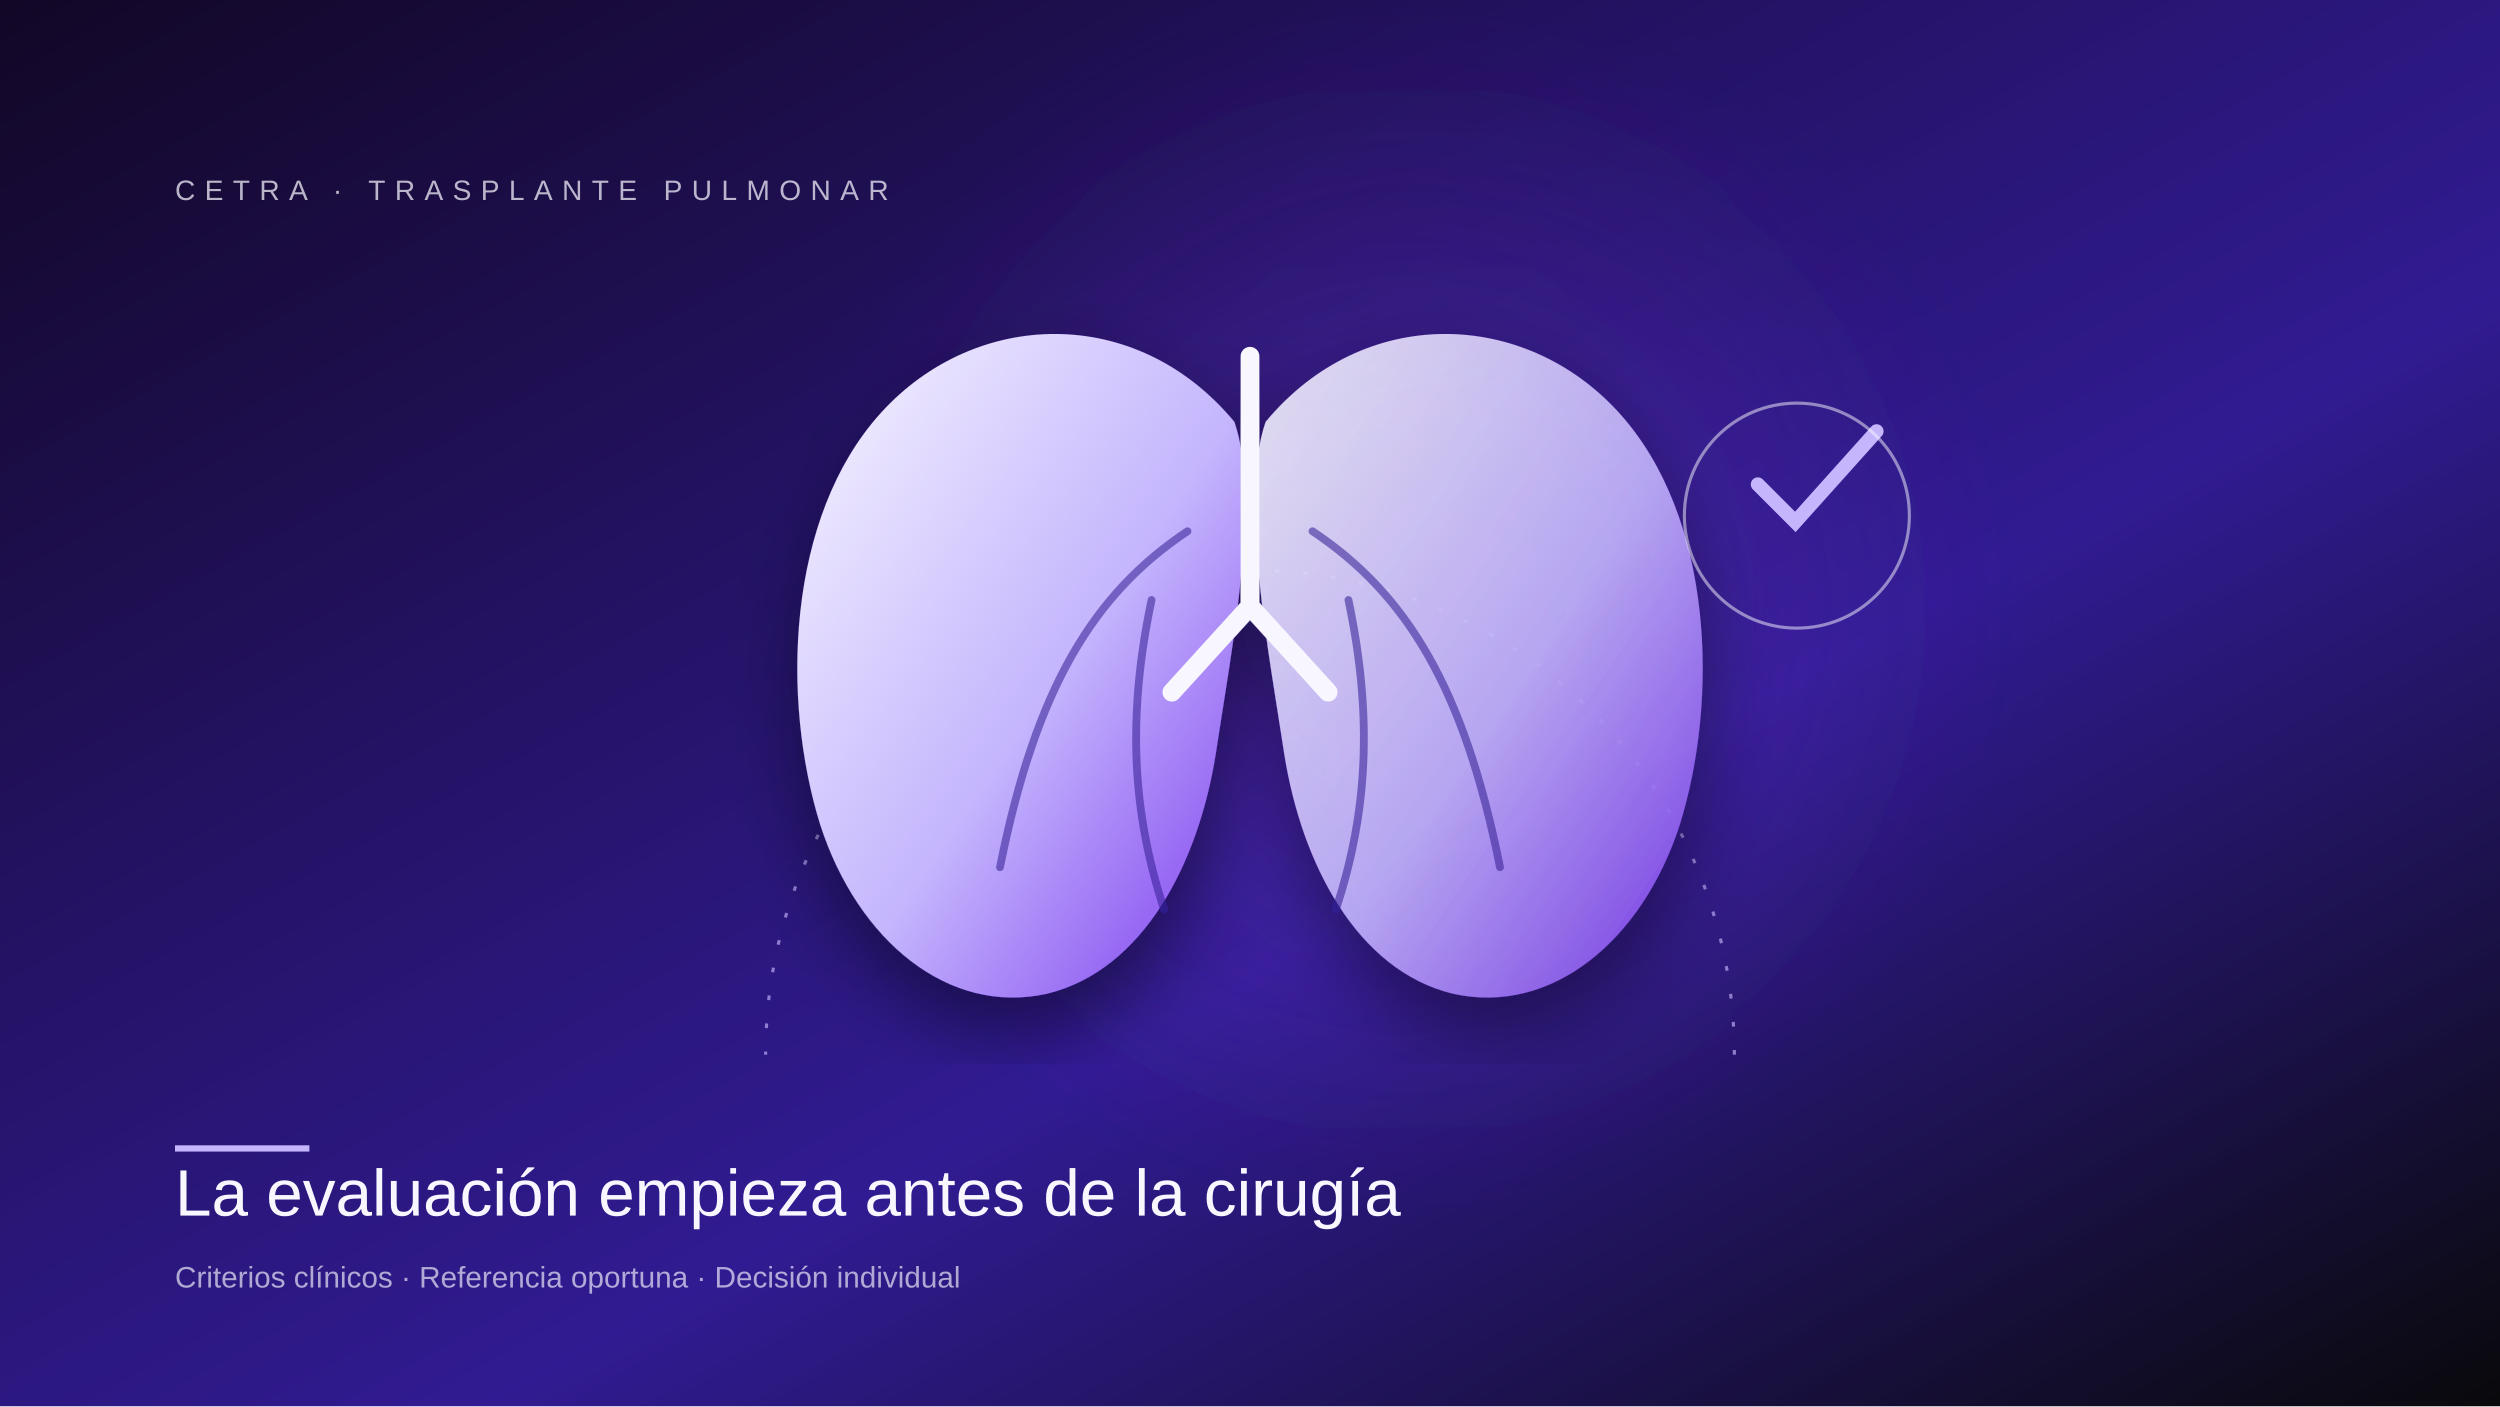
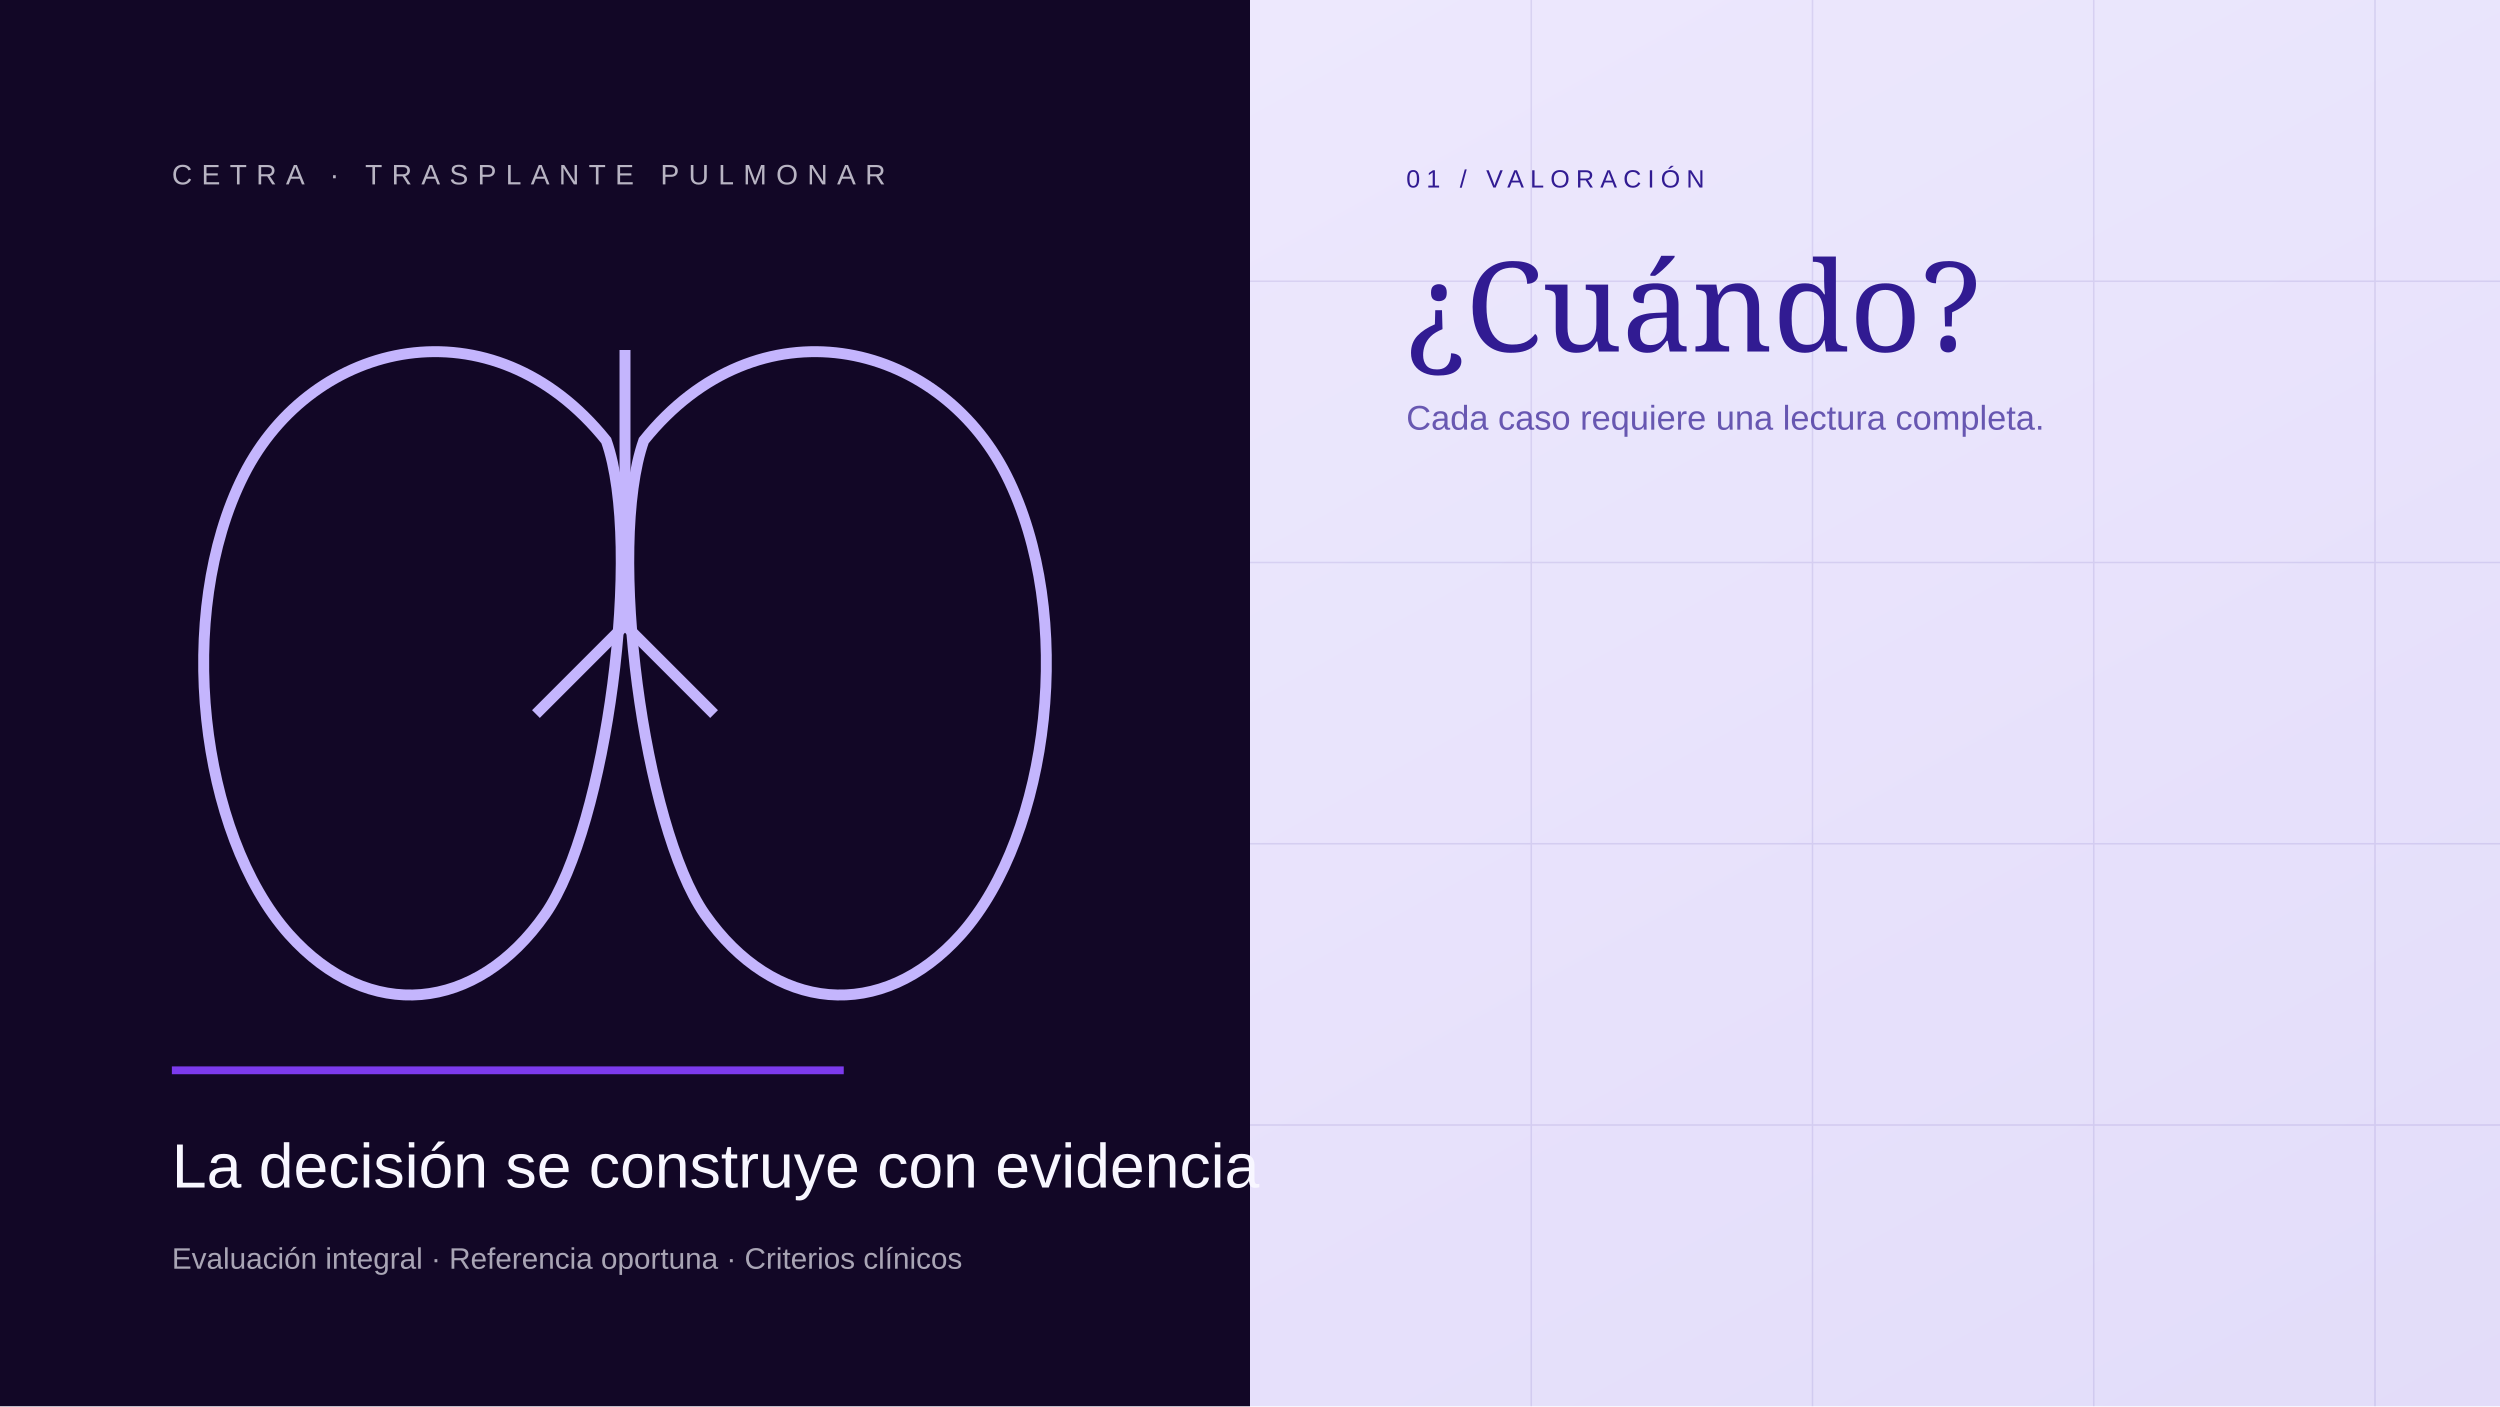
- <svg xmlns="http://www.w3.org/2000/svg" viewBox="0 0 1600 900" role="img" aria-labelledby="title desc">
+ <svg xmlns="http://www.w3.org/2000/svg" viewBox="0 0 1600 900" role="img" aria-labelledby="t d">
  <defs>
-     <linearGradient id="bg" x1="0" y1="0" x2="1" y2="1">
-       <stop stop-color="#120726" />
-       <stop offset=".6" stop-color="#311B92" />
-       <stop offset="1" stop-color="#09090B" />
+     <linearGradient id="g" x1="0" x2="1" y1="0" y2="1">
+       <stop stop-color="#f8f7ff" />
+       <stop offset="1" stop-color="#e8e4f8" />
    </linearGradient>
-     <linearGradient id="lung" x1="0" y1="0" x2="1" y2="1">
-       <stop stop-color="#f8f7ff" />
-       <stop offset=".55" stop-color="#c4b5fd" />
+     <linearGradient id="v" x1="0" x2="1">
+       <stop stop-color="#311B92" />
      <stop offset="1" stop-color="#7C3AED" />
    </linearGradient>
-     <radialGradient id="glow">
-       <stop stop-color="#7C3AED" stop-opacity=".32" />
-       <stop offset="1" stop-color="#7C3AED" stop-opacity="0" />
-     </radialGradient>
-     <filter id="blur">
-       <feGaussianBlur stdDeviation="30" />
-     </filter>
-     <filter id="shadow">
-       <feDropShadow dy="22" stdDeviation="24" flood-color="#09090B" flood-opacity=".45" />
-     </filter>
  </defs>
-   <rect width="1600" height="900" fill="url(#bg)" />
-   <circle cx="900" cy="390" r="390" fill="url(#glow)" filter="url(#blur)" />
-   <path d="M1110 675a310 310 0 1 0-620 0" fill="none" stroke="#c4b5fd" stroke-width="2" stroke-dasharray="3 15" opacity=".65" />
-   <g filter="url(#shadow)">
-     <path d="M790 270c-63-76-166-72-226-6-61 67-64 184-39 264 24 74 82 122 145 108 62-15 97-84 108-153 10-66 29-164 12-213Z" fill="url(#lung)" />
-     <path d="M810 270c63-76 166-72 226-6 61 67 64 184 39 264-24 74-82 122-145 108-62-15-97-84-108-153-10-66-29-164-12-213Z" fill="url(#lung)" opacity=".88" />
-     <path d="M800 228v160M800 388l-50 55M800 388l50 55" stroke="#f8f7ff" stroke-width="12" stroke-linecap="round" fill="none" />
-     <path d="M760 340C700 380 663 440 640 555M840 340c60 40 97 100 120 215M737 384c-16 76-12 137 8 198M863 384c16 76 12 137-8 198" fill="none" stroke="#311B92" stroke-width="5" stroke-linecap="round" opacity=".55" />
+   <rect width="1600" height="900" fill="url(#g)" />
+   <path d="M980 0v900M1160 0v900M1340 0v900M1520 0v900M800 180h800M800 360h800M800 540h800M800 720h800" stroke="#311B92" stroke-opacity=".12" />
+   <rect x="0" y="0" width="800" height="900" fill="#120726" />
+   <path d="M800 0h800v900H800z" fill="#c4b5fd" opacity=".16" />
+   <g fill="none" stroke="#c4b5fd" stroke-width="7">
+     <path d="M388 282c-73-91-188-65-232 22-45 89-28 230 29 294 51 57 120 50 164-13 39-56 63-235 39-303Z" />
+     <path d="M412 282c73-91 188-65 232 22 45 89 28 230-29 294-51 57-120 50-164-13-39-56-63-235-39-303Z" />
+     <path d="M400 224v176M400 400l-57 57M400 400l57 57" />
  </g>
-   <g fill="none" stroke="#f8f7ff" stroke-linecap="round">
-     <path d="M1125 310l24 24 52-58" stroke="#c4b5fd" stroke-width="9" />
-     <circle cx="1150" cy="330" r="72" stroke-width="2" opacity=".5" />
+   <path d="M110 685h430" stroke="#7C3AED" stroke-width="5" />
+   <g fill="#f8f7ff" font-family="DM Sans,Arial,sans-serif">
+     <text x="110" y="118" font-size="18" letter-spacing="6" opacity=".72">CETRA · TRASPLANTE PULMONAR</text>
+     <text x="110" y="760" font-size="40">La decisión se construye con evidencia</text>
+     <text x="110" y="812" font-size="19" opacity=".66">Evaluación integral · Referencia oportuna · Criterios clínicos</text>
  </g>
-   <g fill="#f8f7ff" font-family="DM Sans,Arial,sans-serif">
-     <text x="112" y="128" font-size="18" letter-spacing="6" opacity=".72">CETRA · TRASPLANTE PULMONAR</text>
-     <text x="112" y="778" font-size="42">La evaluación empieza antes de la cirugía</text>
-     <text x="112" y="824" font-size="19" opacity=".65">Criterios clínicos · Referencia oportuna · Decisión individual</text>
+   <g fill="#311B92" font-family="DM Sans,Arial,sans-serif">
+     <text x="900" y="120" font-size="16" letter-spacing="4">01 / VALORACIÓN</text>
+     <text x="900" y="225" font-size="80" font-family="Georgia,serif">¿Cuándo?</text>
+     <text x="900" y="275" font-size="22" opacity=".7">Cada caso requiere una lectura completa.</text>
  </g>
-   <path d="M112 735h86" stroke="#c4b5fd" stroke-width="4" />
</svg>
